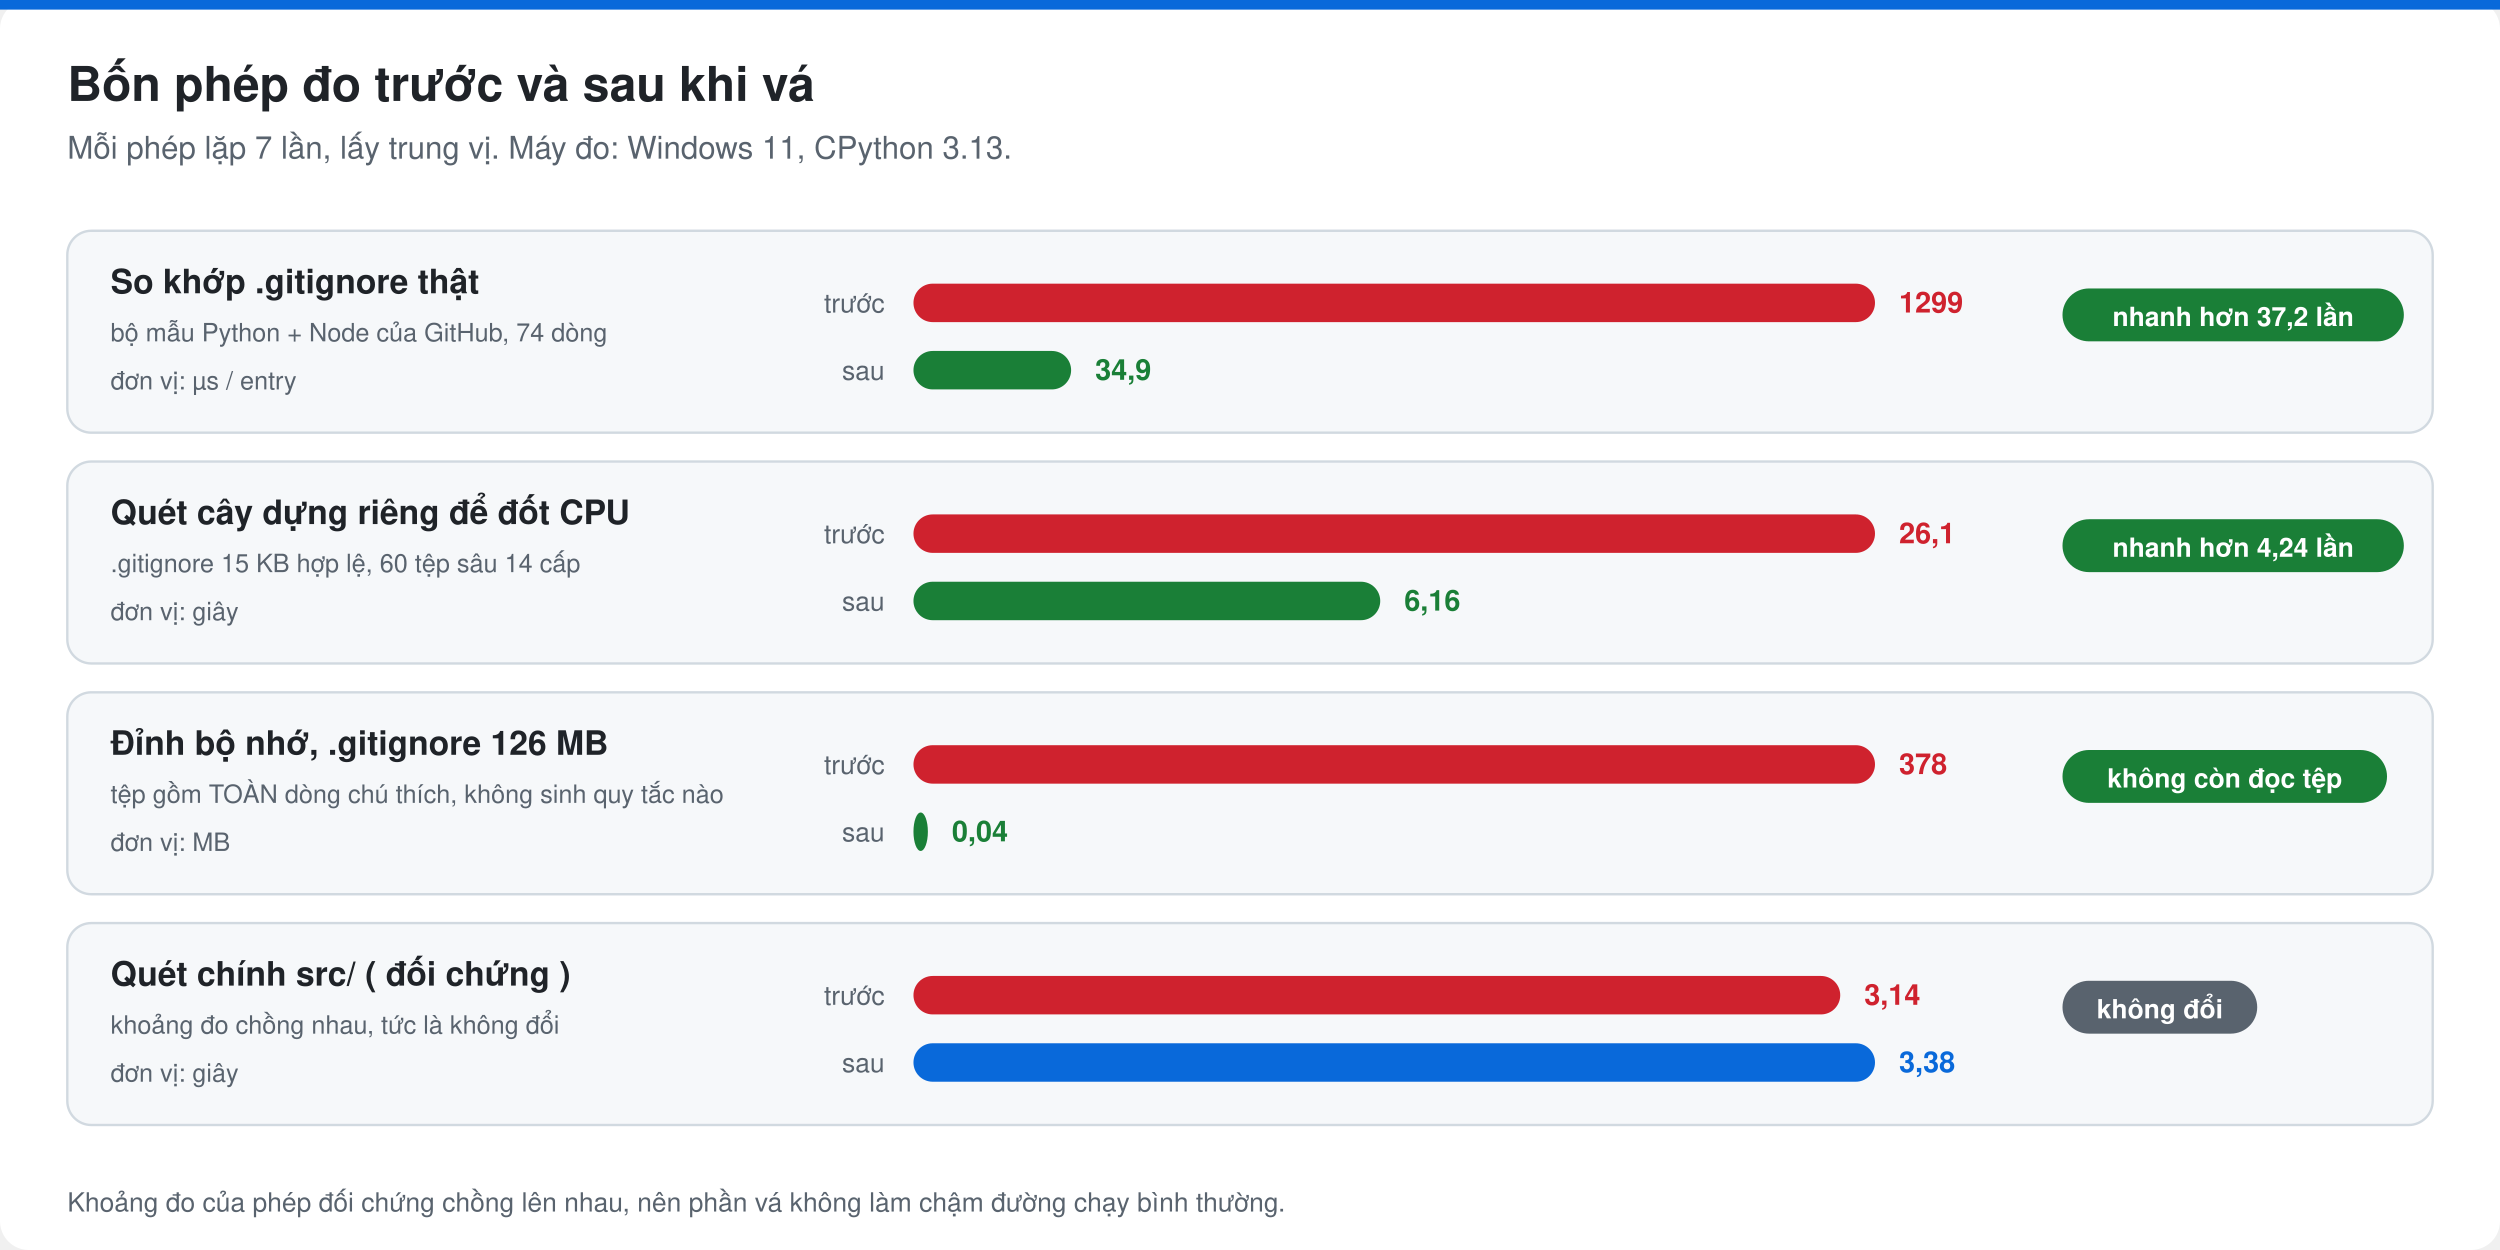
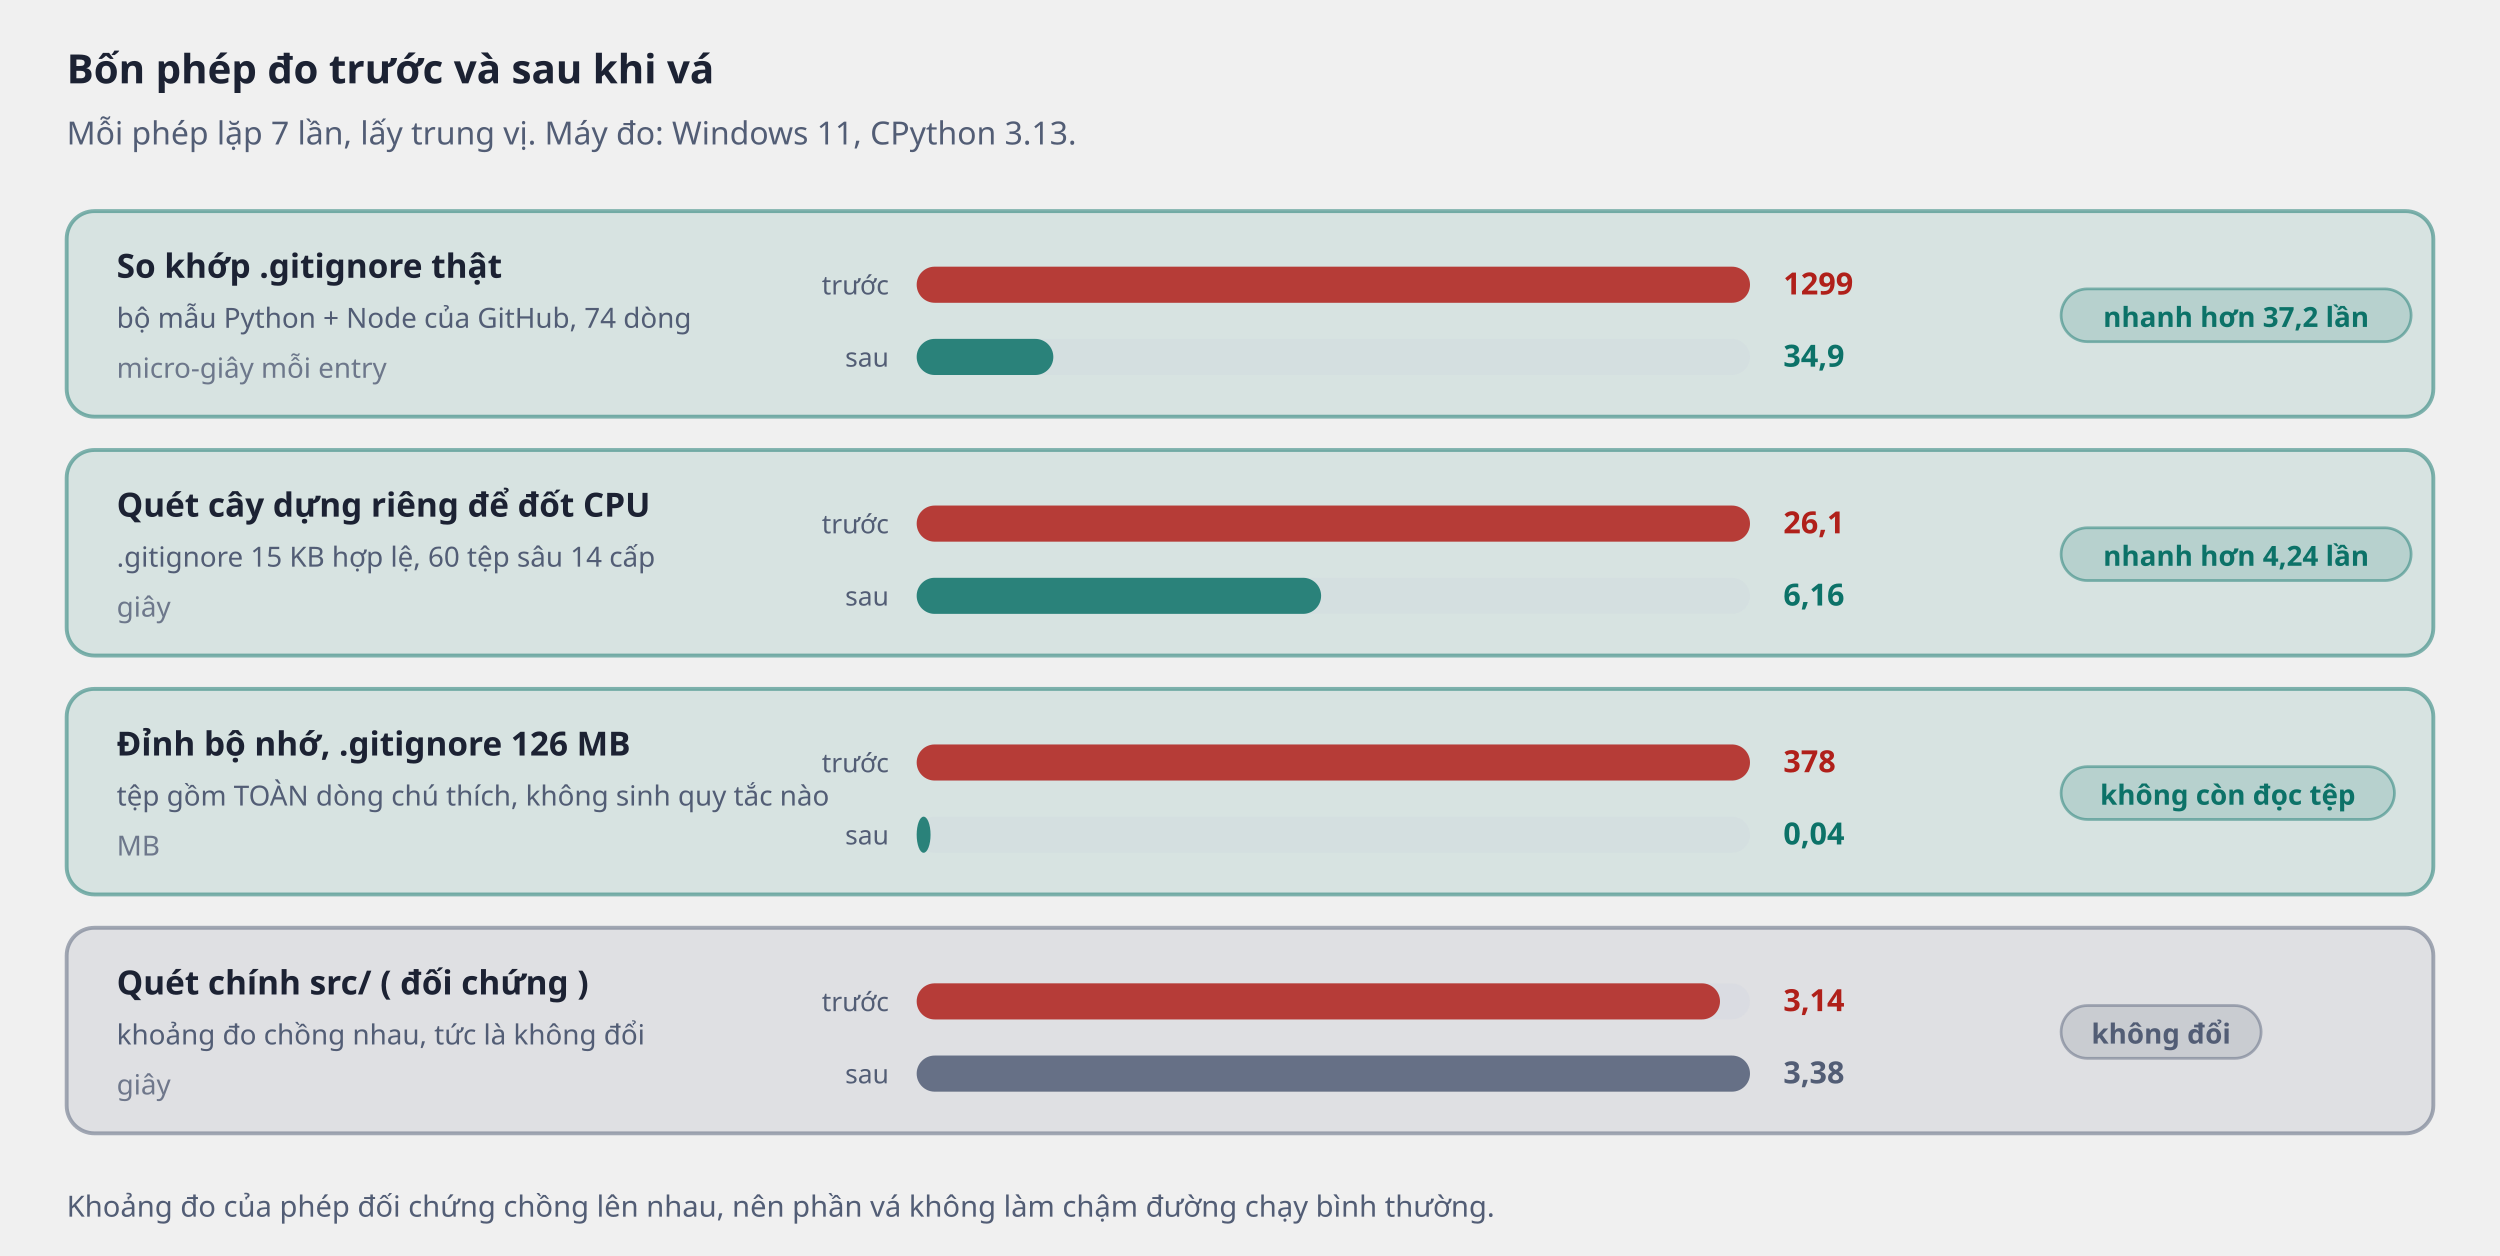
- <svg xmlns="http://www.w3.org/2000/svg" width="1040" height="520" viewBox="0 0 1040 520" role="img">
+ <svg xmlns="http://www.w3.org/2000/svg" viewBox="0 0 900 452" width="900" height="452" role="img">
  <defs>
-     <marker id="arrow-light" viewBox="0 0 10 10" refX="9" refY="5" markerWidth="6" markerHeight="6" orient="auto-start-reverse">
-       <path d="M 0 0 L 10 5 L 0 10 z" fill="#59636e" />
+     <marker id="alight" viewBox="0 0 10 10" refX="9" refY="5" markerWidth="6" markerHeight="6" orient="auto-start-reverse">
+       <path d="M 0 0 L 10 5 L 0 10 z" fill="#525d75" opacity="0.75" />
    </marker>
  </defs>
-   <rect width="1040" height="520" rx="12" fill="#ffffff" />
-   <rect x="0" y="0" width="1040" height="4" rx="0" fill="#0969da" />
-   <text x="28" y="42" font-family="'Segoe UI',system-ui,-apple-system,Helvetica,Arial,sans-serif" font-size="20" font-weight="700" fill="#1f2328" text-anchor="start">Bốn phép đo trước và sau khi vá</text>
-   <text x="28" y="66" font-family="'Segoe UI',system-ui,-apple-system,Helvetica,Arial,sans-serif" font-size="13" font-weight="normal" fill="#59636e" text-anchor="start">Mỗi phép lặp 7 lần, lấy trung vị. Máy đo: Windows 11, CPython 3.13.</text>
-   <rect x="28" y="96" width="984" height="84" rx="10" fill="#f6f8fa" stroke="#d1d9e0" stroke-width="1" />
-   <text x="46" y="122" font-family="'Segoe UI',system-ui,-apple-system,Helvetica,Arial,sans-serif" font-size="14" font-weight="700" fill="#1f2328" text-anchor="start">So khớp .gitignore thật</text>
-   <text x="46" y="142" font-family="'Segoe UI',system-ui,-apple-system,Helvetica,Arial,sans-serif" font-size="10.5" font-weight="normal" fill="#59636e" text-anchor="start">bộ mẫu Python + Node của GitHub, 74 dòng</text>
-   <text x="46" y="162" font-family="'Segoe UI',system-ui,-apple-system,Helvetica,Arial,sans-serif" font-size="10.5" font-weight="normal" fill="#59636e" text-anchor="start">đơn vị: µs / entry</text>
-   <text x="368" y="130" font-family="'Segoe UI',system-ui,-apple-system,Helvetica,Arial,sans-serif" font-size="11" font-weight="normal" fill="#59636e" text-anchor="end">trước</text>
-   <rect x="380" y="118" width="400.0" height="16" rx="8" fill="#cf222e" />
-   <text x="790.0" y="130" font-family="'Segoe UI',system-ui,-apple-system,Helvetica,Arial,sans-serif" font-size="12" font-weight="700" fill="#cf222e" text-anchor="start">1299</text>
-   <text x="368" y="158" font-family="'Segoe UI',system-ui,-apple-system,Helvetica,Arial,sans-serif" font-size="11" font-weight="normal" fill="#59636e" text-anchor="end">sau</text>
-   <rect x="380" y="146" width="65.585" height="16" rx="8" fill="#1a7f37" />
-   <text x="455.585" y="158" font-family="'Segoe UI',system-ui,-apple-system,Helvetica,Arial,sans-serif" font-size="12" font-weight="700" fill="#1a7f37" text-anchor="start">34,9</text>
-   <rect x="858" y="120" width="142" height="22" rx="11" fill="#1a7f37" />
-   <text x="929.0" y="135.62" font-family="'Segoe UI',system-ui,-apple-system,Helvetica,Arial,sans-serif" font-size="11" font-weight="600" fill="#ffffff" text-anchor="middle">nhanh hơn 37,2 lần</text>
-   <rect x="28" y="192" width="984" height="84" rx="10" fill="#f6f8fa" stroke="#d1d9e0" stroke-width="1" />
-   <text x="46" y="218" font-family="'Segoe UI',system-ui,-apple-system,Helvetica,Arial,sans-serif" font-size="14" font-weight="700" fill="#1f2328" text-anchor="start">Quét cây dựng riêng để đốt CPU</text>
-   <text x="46" y="238" font-family="'Segoe UI',system-ui,-apple-system,Helvetica,Arial,sans-serif" font-size="10.5" font-weight="normal" fill="#59636e" text-anchor="start">.gitignore 15 KB hợp lệ, 60 tệp sâu 14 cấp</text>
-   <text x="46" y="258" font-family="'Segoe UI',system-ui,-apple-system,Helvetica,Arial,sans-serif" font-size="10.5" font-weight="normal" fill="#59636e" text-anchor="start">đơn vị: giây</text>
-   <text x="368" y="226" font-family="'Segoe UI',system-ui,-apple-system,Helvetica,Arial,sans-serif" font-size="11" font-weight="normal" fill="#59636e" text-anchor="end">trước</text>
-   <rect x="380" y="214" width="400.0" height="16" rx="8" fill="#cf222e" />
-   <text x="790.0" y="226" font-family="'Segoe UI',system-ui,-apple-system,Helvetica,Arial,sans-serif" font-size="12" font-weight="700" fill="#cf222e" text-anchor="start">26,1</text>
-   <text x="368" y="254" font-family="'Segoe UI',system-ui,-apple-system,Helvetica,Arial,sans-serif" font-size="11" font-weight="normal" fill="#59636e" text-anchor="end">sau</text>
-   <rect x="380" y="242" width="194.177" height="16" rx="8" fill="#1a7f37" />
-   <text x="584.177" y="254" font-family="'Segoe UI',system-ui,-apple-system,Helvetica,Arial,sans-serif" font-size="12" font-weight="700" fill="#1a7f37" text-anchor="start">6,16</text>
-   <rect x="858" y="216" width="142" height="22" rx="11" fill="#1a7f37" />
-   <text x="929.0" y="231.62" font-family="'Segoe UI',system-ui,-apple-system,Helvetica,Arial,sans-serif" font-size="11" font-weight="600" fill="#ffffff" text-anchor="middle">nhanh hơn 4,24 lần</text>
-   <rect x="28" y="288" width="984" height="84" rx="10" fill="#f6f8fa" stroke="#d1d9e0" stroke-width="1" />
-   <text x="46" y="314" font-family="'Segoe UI',system-ui,-apple-system,Helvetica,Arial,sans-serif" font-size="14" font-weight="700" fill="#1f2328" text-anchor="start">Đỉnh bộ nhớ, .gitignore 126 MB</text>
-   <text x="46" y="334" font-family="'Segoe UI',system-ui,-apple-system,Helvetica,Arial,sans-serif" font-size="10.5" font-weight="normal" fill="#59636e" text-anchor="start">tệp gồm TOÀN dòng chú thích, không sinh quy tắc nào</text>
-   <text x="46" y="354" font-family="'Segoe UI',system-ui,-apple-system,Helvetica,Arial,sans-serif" font-size="10.5" font-weight="normal" fill="#59636e" text-anchor="start">đơn vị: MB</text>
-   <text x="368" y="322" font-family="'Segoe UI',system-ui,-apple-system,Helvetica,Arial,sans-serif" font-size="11" font-weight="normal" fill="#59636e" text-anchor="end">trước</text>
-   <rect x="380" y="310" width="400.0" height="16" rx="8" fill="#cf222e" />
-   <text x="790.0" y="322" font-family="'Segoe UI',system-ui,-apple-system,Helvetica,Arial,sans-serif" font-size="12" font-weight="700" fill="#cf222e" text-anchor="start">378</text>
-   <text x="368" y="350" font-family="'Segoe UI',system-ui,-apple-system,Helvetica,Arial,sans-serif" font-size="11" font-weight="normal" fill="#59636e" text-anchor="end">sau</text>
-   <rect x="380" y="338" width="6" height="16" rx="8" fill="#1a7f37" />
-   <text x="396" y="350" font-family="'Segoe UI',system-ui,-apple-system,Helvetica,Arial,sans-serif" font-size="12" font-weight="700" fill="#1a7f37" text-anchor="start">0,04</text>
-   <rect x="858" y="312" width="135" height="22" rx="11" fill="#1a7f37" />
-   <text x="925.5" y="327.62" font-family="'Segoe UI',system-ui,-apple-system,Helvetica,Arial,sans-serif" font-size="11" font-weight="600" fill="#ffffff" text-anchor="middle">không còn đọc tệp</text>
-   <rect x="28" y="384" width="984" height="84" rx="10" fill="#f6f8fa" stroke="#d1d9e0" stroke-width="1" />
-   <text x="46" y="410" font-family="'Segoe UI',system-ui,-apple-system,Helvetica,Arial,sans-serif" font-size="14" font-weight="700" fill="#1f2328" text-anchor="start">Quét chính src/ ( đối chứng )</text>
-   <text x="46" y="430" font-family="'Segoe UI',system-ui,-apple-system,Helvetica,Arial,sans-serif" font-size="10.5" font-weight="normal" fill="#59636e" text-anchor="start">khoảng đo chồng nhau, tức là không đổi</text>
-   <text x="46" y="450" font-family="'Segoe UI',system-ui,-apple-system,Helvetica,Arial,sans-serif" font-size="10.5" font-weight="normal" fill="#59636e" text-anchor="start">đơn vị: giây</text>
-   <text x="368" y="418" font-family="'Segoe UI',system-ui,-apple-system,Helvetica,Arial,sans-serif" font-size="11" font-weight="normal" fill="#59636e" text-anchor="end">trước</text>
-   <rect x="380" y="406" width="385.537" height="16" rx="8" fill="#cf222e" />
-   <text x="775.537" y="418" font-family="'Segoe UI',system-ui,-apple-system,Helvetica,Arial,sans-serif" font-size="12" font-weight="700" fill="#cf222e" text-anchor="start">3,14</text>
-   <text x="368" y="446" font-family="'Segoe UI',system-ui,-apple-system,Helvetica,Arial,sans-serif" font-size="11" font-weight="normal" fill="#59636e" text-anchor="end">sau</text>
-   <rect x="380" y="434" width="400.0" height="16" rx="8" fill="#0969da" />
-   <text x="790.0" y="446" font-family="'Segoe UI',system-ui,-apple-system,Helvetica,Arial,sans-serif" font-size="12" font-weight="700" fill="#0969da" text-anchor="start">3,38</text>
-   <rect x="858" y="408" width="81" height="22" rx="11" fill="#59636e" />
-   <text x="898.5" y="423.62" font-family="'Segoe UI',system-ui,-apple-system,Helvetica,Arial,sans-serif" font-size="11" font-weight="600" fill="#ffffff" text-anchor="middle">không đổi</text>
-   <text x="28" y="504" font-family="'Segoe UI',system-ui,-apple-system,Helvetica,Arial,sans-serif" font-size="11" font-weight="normal" fill="#59636e" text-anchor="start">Khoảng đo của phép đối chứng chồng lên nhau, nên phần vá không làm chậm đường chạy bình thường.</text>
+   <text x="24" y="30" font-family="Segoe UI, system-ui, -apple-system, sans-serif" font-size="14.5" fill="#1c2233" text-anchor="start" font-weight="700">Bốn phép đo trước và sau khi vá</text>
+   <text x="24" y="52" font-family="Segoe UI, system-ui, -apple-system, sans-serif" font-size="11.5" fill="#525d75" text-anchor="start" font-weight="400">Mỗi phép lặp 7 lần, lấy trung vị. Máy đo: Windows 11, CPython 3.13.</text>
+   <rect x="24" y="76" width="852" height="74" rx="10" fill="#0c7268" opacity="0.11" />
+   <rect x="24" y="76" width="852" height="74" rx="10" fill="none" stroke="#0c7268" stroke-width="1.4" opacity="0.50" />
+   <text x="42" y="100" font-family="Segoe UI, system-ui, -apple-system, sans-serif" font-size="12" fill="#1c2233" text-anchor="start" font-weight="700">So khớp .gitignore thật</text>
+   <text x="42" y="118" font-family="Segoe UI, system-ui, -apple-system, sans-serif" font-size="10" fill="#525d75" text-anchor="start" font-weight="400">bộ mẫu Python + Node của GitHub, 74 dòng</text>
+   <text x="42" y="136" font-family="Segoe UI, system-ui, -apple-system, sans-serif" font-size="10" fill="#525d75" text-anchor="start" font-weight="400" opacity="0.80">micro-giây mỗi entry</text>
+   <text x="320" y="106" font-family="Segoe UI, system-ui, -apple-system, sans-serif" font-size="9.5" fill="#525d75" text-anchor="end" font-weight="400">trước</text>
+   <rect x="330" y="96" width="300" height="13" rx="6.5" fill="#c9cfdd" opacity="0.20" />
+   <rect x="330" y="96" width="300" height="13" rx="6.5" fill="#b0201a" opacity="0.85" />
+   <text x="642" y="106" font-family="Segoe UI, system-ui, -apple-system, sans-serif" font-size="11" fill="#b0201a" text-anchor="start" font-weight="700">1299</text>
+   <text x="320" y="132" font-family="Segoe UI, system-ui, -apple-system, sans-serif" font-size="9.5" fill="#525d75" text-anchor="end" font-weight="400">sau</text>
+   <rect x="330" y="122" width="300" height="13" rx="6.5" fill="#c9cfdd" opacity="0.20" />
+   <rect x="330" y="122" width="49.2" height="13" rx="6.5" fill="#0c7268" opacity="0.85" />
+   <text x="642" y="132" font-family="Segoe UI, system-ui, -apple-system, sans-serif" font-size="11" fill="#0c7268" text-anchor="start" font-weight="700">34,9</text>
+   <rect x="742" y="104" width="126" height="19" rx="9.5" fill="#0c7268" opacity="0.16" />
+   <rect x="742" y="104" width="126" height="19" rx="9.5" fill="none" stroke="#0c7268" stroke-width="1" opacity="0.45" />
+   <text x="805" y="117.7" font-family="Segoe UI, system-ui, -apple-system, sans-serif" font-size="10" fill="#0c7268" text-anchor="middle" font-weight="700">nhanh hơn 37,2 lần</text>
+   <rect x="24" y="162" width="852" height="74" rx="10" fill="#0c7268" opacity="0.11" />
+   <rect x="24" y="162" width="852" height="74" rx="10" fill="none" stroke="#0c7268" stroke-width="1.4" opacity="0.50" />
+   <text x="42" y="186" font-family="Segoe UI, system-ui, -apple-system, sans-serif" font-size="12" fill="#1c2233" text-anchor="start" font-weight="700">Quét cây dựng riêng để đốt CPU</text>
+   <text x="42" y="204" font-family="Segoe UI, system-ui, -apple-system, sans-serif" font-size="10" fill="#525d75" text-anchor="start" font-weight="400">.gitignore 15 KB hợp lệ, 60 tệp sâu 14 cấp</text>
+   <text x="42" y="222" font-family="Segoe UI, system-ui, -apple-system, sans-serif" font-size="10" fill="#525d75" text-anchor="start" font-weight="400" opacity="0.80">giây</text>
+   <text x="320" y="192" font-family="Segoe UI, system-ui, -apple-system, sans-serif" font-size="9.5" fill="#525d75" text-anchor="end" font-weight="400">trước</text>
+   <rect x="330" y="182" width="300" height="13" rx="6.5" fill="#c9cfdd" opacity="0.20" />
+   <rect x="330" y="182" width="300" height="13" rx="6.5" fill="#b0201a" opacity="0.85" />
+   <text x="642" y="192" font-family="Segoe UI, system-ui, -apple-system, sans-serif" font-size="11" fill="#b0201a" text-anchor="start" font-weight="700">26,1</text>
+   <text x="320" y="218" font-family="Segoe UI, system-ui, -apple-system, sans-serif" font-size="9.5" fill="#525d75" text-anchor="end" font-weight="400">sau</text>
+   <rect x="330" y="208" width="300" height="13" rx="6.5" fill="#c9cfdd" opacity="0.20" />
+   <rect x="330" y="208" width="145.6" height="13" rx="6.5" fill="#0c7268" opacity="0.85" />
+   <text x="642" y="218" font-family="Segoe UI, system-ui, -apple-system, sans-serif" font-size="11" fill="#0c7268" text-anchor="start" font-weight="700">6,16</text>
+   <rect x="742" y="190" width="126" height="19" rx="9.5" fill="#0c7268" opacity="0.16" />
+   <rect x="742" y="190" width="126" height="19" rx="9.5" fill="none" stroke="#0c7268" stroke-width="1" opacity="0.45" />
+   <text x="805" y="203.7" font-family="Segoe UI, system-ui, -apple-system, sans-serif" font-size="10" fill="#0c7268" text-anchor="middle" font-weight="700">nhanh hơn 4,24 lần</text>
+   <rect x="24" y="248" width="852" height="74" rx="10" fill="#0c7268" opacity="0.11" />
+   <rect x="24" y="248" width="852" height="74" rx="10" fill="none" stroke="#0c7268" stroke-width="1.4" opacity="0.50" />
+   <text x="42" y="272" font-family="Segoe UI, system-ui, -apple-system, sans-serif" font-size="12" fill="#1c2233" text-anchor="start" font-weight="700">Đỉnh bộ nhớ, .gitignore 126 MB</text>
+   <text x="42" y="290" font-family="Segoe UI, system-ui, -apple-system, sans-serif" font-size="10" fill="#525d75" text-anchor="start" font-weight="400">tệp gồm TOÀN dòng chú thích, không sinh quy tắc nào</text>
+   <text x="42" y="308" font-family="Segoe UI, system-ui, -apple-system, sans-serif" font-size="10" fill="#525d75" text-anchor="start" font-weight="400" opacity="0.80">MB</text>
+   <text x="320" y="278" font-family="Segoe UI, system-ui, -apple-system, sans-serif" font-size="9.5" fill="#525d75" text-anchor="end" font-weight="400">trước</text>
+   <rect x="330" y="268" width="300" height="13" rx="6.5" fill="#c9cfdd" opacity="0.20" />
+   <rect x="330" y="268" width="300" height="13" rx="6.5" fill="#b0201a" opacity="0.85" />
+   <text x="642" y="278" font-family="Segoe UI, system-ui, -apple-system, sans-serif" font-size="11" fill="#b0201a" text-anchor="start" font-weight="700">378</text>
+   <text x="320" y="304" font-family="Segoe UI, system-ui, -apple-system, sans-serif" font-size="9.5" fill="#525d75" text-anchor="end" font-weight="400">sau</text>
+   <rect x="330" y="294" width="300" height="13" rx="6.5" fill="#c9cfdd" opacity="0.20" />
+   <rect x="330" y="294" width="5" height="13" rx="6.5" fill="#0c7268" opacity="0.85" />
+   <text x="642" y="304" font-family="Segoe UI, system-ui, -apple-system, sans-serif" font-size="11" fill="#0c7268" text-anchor="start" font-weight="700">0,04</text>
+   <rect x="742" y="276" width="120" height="19" rx="9.5" fill="#0c7268" opacity="0.16" />
+   <rect x="742" y="276" width="120" height="19" rx="9.5" fill="none" stroke="#0c7268" stroke-width="1" opacity="0.45" />
+   <text x="802" y="289.7" font-family="Segoe UI, system-ui, -apple-system, sans-serif" font-size="10" fill="#0c7268" text-anchor="middle" font-weight="700">không còn đọc tệp</text>
+   <rect x="24" y="334" width="852" height="74" rx="10" fill="#525d75" opacity="0.11" />
+   <rect x="24" y="334" width="852" height="74" rx="10" fill="none" stroke="#525d75" stroke-width="1.4" opacity="0.50" />
+   <text x="42" y="358" font-family="Segoe UI, system-ui, -apple-system, sans-serif" font-size="12" fill="#1c2233" text-anchor="start" font-weight="700">Quét chính src/ ( đối chứng )</text>
+   <text x="42" y="376" font-family="Segoe UI, system-ui, -apple-system, sans-serif" font-size="10" fill="#525d75" text-anchor="start" font-weight="400">khoảng đo chồng nhau, tức là không đổi</text>
+   <text x="42" y="394" font-family="Segoe UI, system-ui, -apple-system, sans-serif" font-size="10" fill="#525d75" text-anchor="start" font-weight="400" opacity="0.80">giây</text>
+   <text x="320" y="364" font-family="Segoe UI, system-ui, -apple-system, sans-serif" font-size="9.5" fill="#525d75" text-anchor="end" font-weight="400">trước</text>
+   <rect x="330" y="354" width="300" height="13" rx="6.5" fill="#c9cfdd" opacity="0.20" />
+   <rect x="330" y="354" width="289.2" height="13" rx="6.5" fill="#b0201a" opacity="0.85" />
+   <text x="642" y="364" font-family="Segoe UI, system-ui, -apple-system, sans-serif" font-size="11" fill="#b0201a" text-anchor="start" font-weight="700">3,14</text>
+   <text x="320" y="390" font-family="Segoe UI, system-ui, -apple-system, sans-serif" font-size="9.5" fill="#525d75" text-anchor="end" font-weight="400">sau</text>
+   <rect x="330" y="380" width="300" height="13" rx="6.5" fill="#c9cfdd" opacity="0.20" />
+   <rect x="330" y="380" width="300" height="13" rx="6.5" fill="#525d75" opacity="0.85" />
+   <text x="642" y="390" font-family="Segoe UI, system-ui, -apple-system, sans-serif" font-size="11" fill="#525d75" text-anchor="start" font-weight="700">3,38</text>
+   <rect x="742" y="362" width="72" height="19" rx="9.5" fill="#525d75" opacity="0.16" />
+   <rect x="742" y="362" width="72" height="19" rx="9.5" fill="none" stroke="#525d75" stroke-width="1" opacity="0.45" />
+   <text x="778" y="375.7" font-family="Segoe UI, system-ui, -apple-system, sans-serif" font-size="10" fill="#525d75" text-anchor="middle" font-weight="700">không đổi</text>
+   <text x="24" y="438" font-family="Segoe UI, system-ui, -apple-system, sans-serif" font-size="10.5" fill="#525d75" text-anchor="start" font-weight="400">Khoảng đo của phép đối chứng chồng lên nhau, nên phần vá không làm chậm đường chạy bình thường.</text>
</svg>
